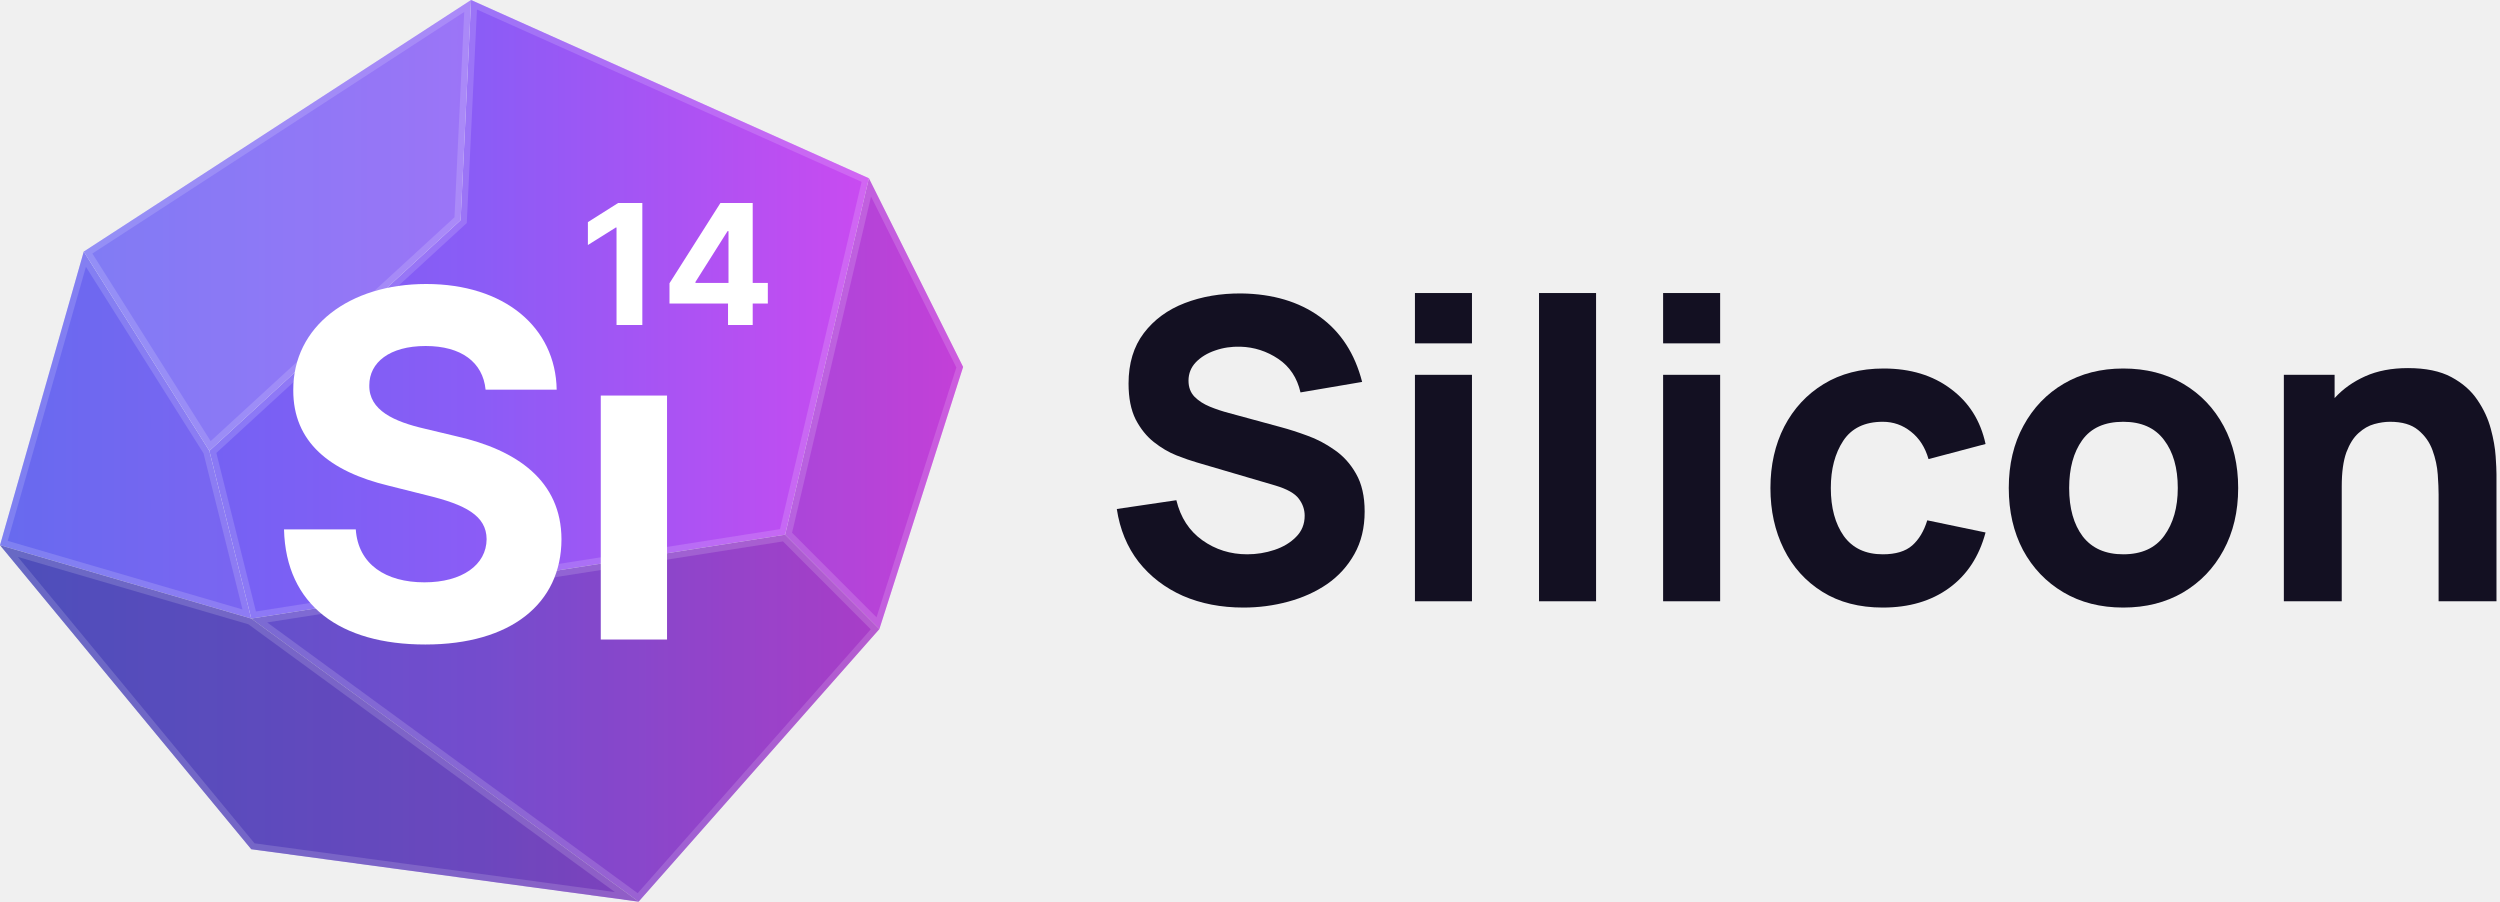
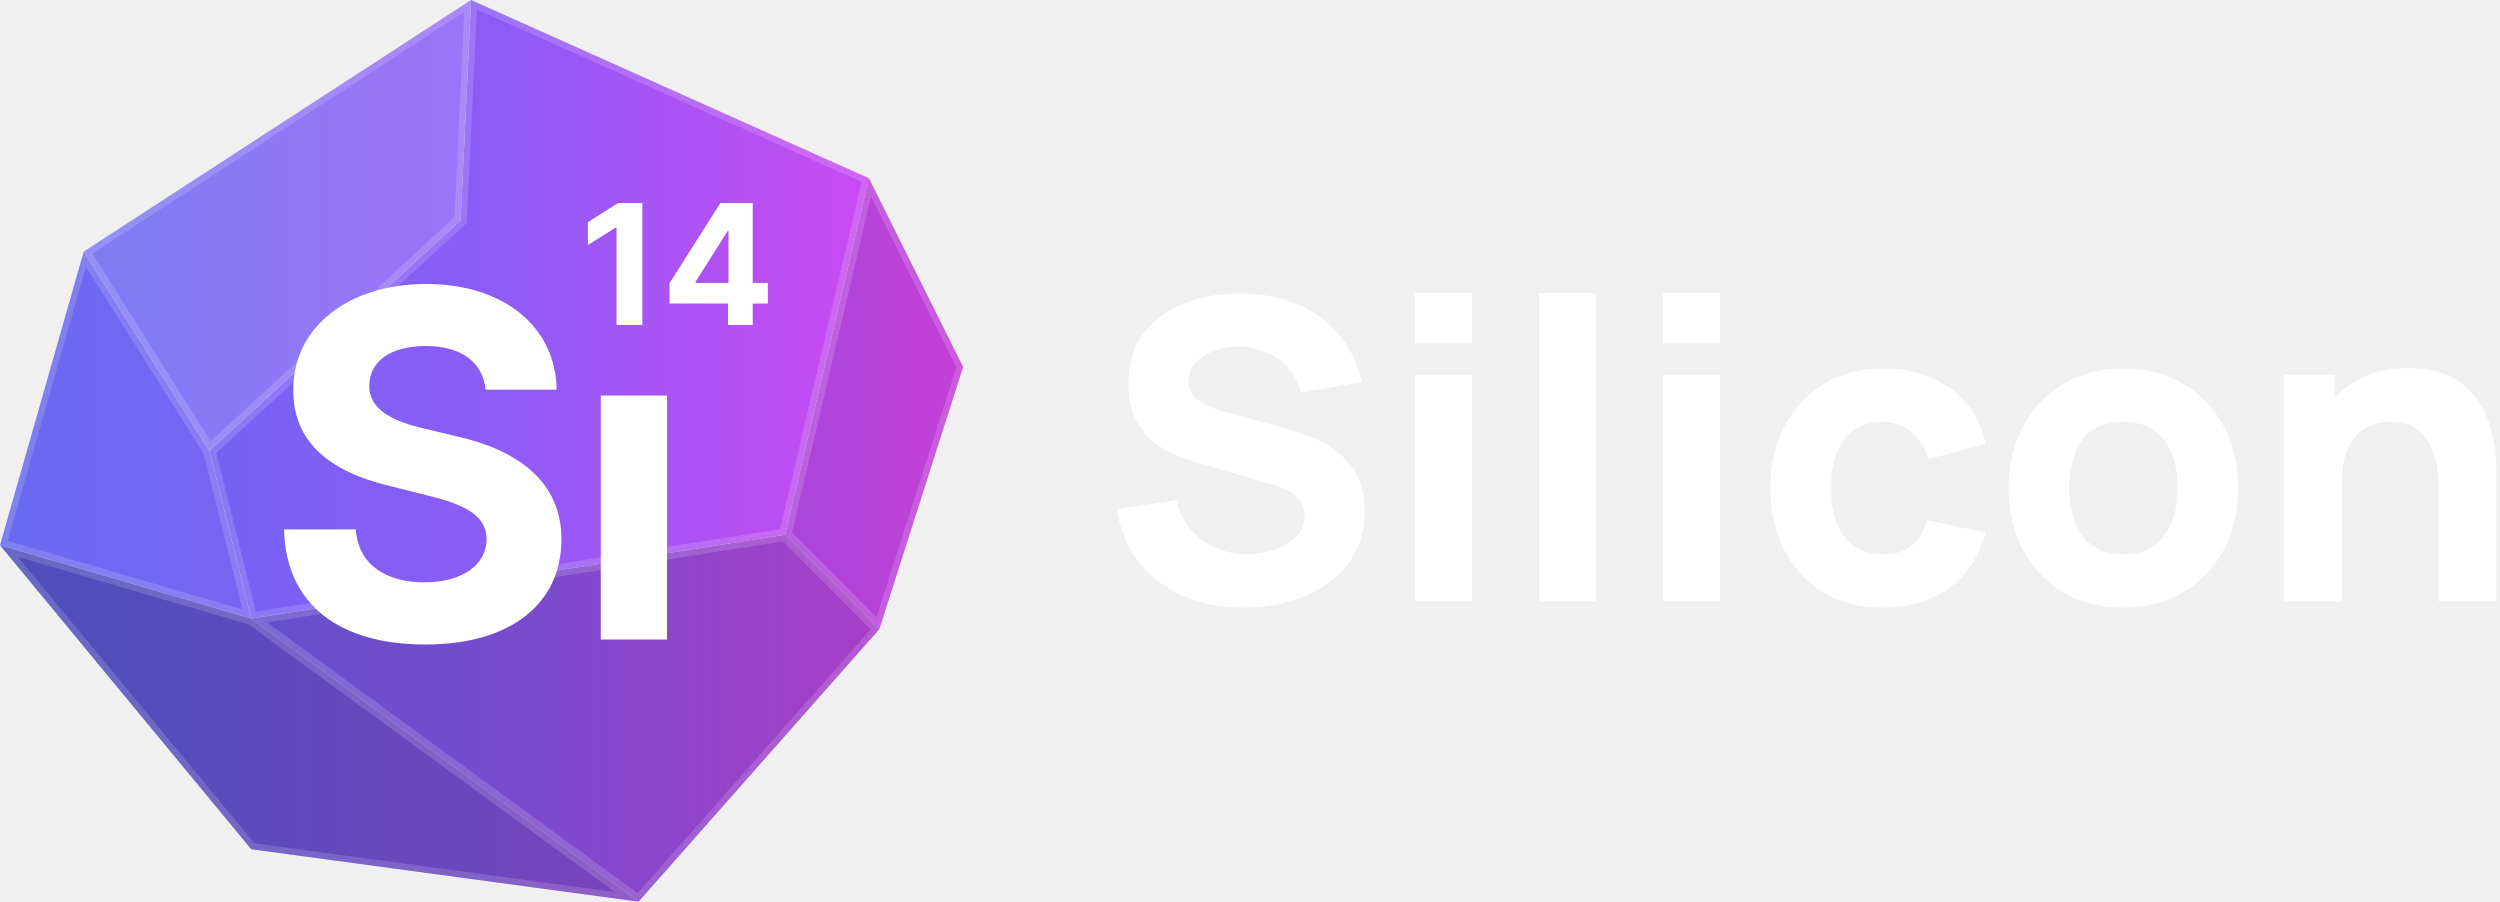
<svg xmlns="http://www.w3.org/2000/svg" width="122" height="44" viewBox="0 0 122 44" fill="none">
-   <path d="M60.681 29.649C61.431 29.649 62.157 29.553 62.86 29.362C63.569 29.171 64.204 28.885 64.763 28.503C65.323 28.114 65.766 27.626 66.094 27.039C66.428 26.446 66.595 25.753 66.595 24.962C66.595 24.219 66.455 23.605 66.175 23.12C65.903 22.636 65.551 22.247 65.121 21.954C64.698 21.654 64.255 21.422 63.791 21.258C63.327 21.087 62.904 20.951 62.522 20.849L59.964 20.153C59.65 20.071 59.343 19.969 59.043 19.846C58.743 19.723 58.494 19.563 58.296 19.365C58.098 19.16 57.999 18.898 57.999 18.577C57.999 18.229 58.119 17.929 58.358 17.677C58.603 17.424 58.917 17.233 59.299 17.104C59.688 16.967 60.101 16.906 60.537 16.919C61.206 16.94 61.82 17.138 62.379 17.513C62.938 17.888 63.3 18.434 63.464 19.15L66.472 18.638C66.117 17.254 65.428 16.193 64.405 15.456C63.382 14.719 62.106 14.341 60.578 14.32C59.569 14.313 58.648 14.47 57.815 14.791C56.983 15.112 56.318 15.599 55.82 16.254C55.322 16.909 55.073 17.731 55.073 18.72C55.073 19.423 55.189 20.006 55.421 20.47C55.66 20.927 55.956 21.296 56.311 21.575C56.666 21.855 57.031 22.07 57.406 22.22C57.788 22.37 58.122 22.486 58.409 22.568L62.236 23.693C62.809 23.864 63.191 24.079 63.382 24.338C63.573 24.59 63.668 24.867 63.668 25.167C63.668 25.576 63.529 25.921 63.249 26.2C62.976 26.48 62.625 26.691 62.195 26.835C61.765 26.978 61.322 27.05 60.865 27.05C60.046 27.05 59.316 26.821 58.675 26.364C58.034 25.907 57.611 25.256 57.406 24.41L54.5 24.839C54.65 25.835 55.005 26.695 55.564 27.418C56.13 28.134 56.85 28.687 57.723 29.076C58.603 29.458 59.589 29.649 60.681 29.649Z" fill="#131022" />
-   <path d="M69.049 16.756H71.832V14.3H69.049V16.756ZM69.049 29.342H71.832V18.291H69.049V29.342Z" fill="#131022" />
-   <path d="M75.104 29.342H77.888V14.3H75.104V29.342Z" fill="#131022" />
-   <path d="M81.16 16.756H83.943V14.3H81.16V16.756ZM81.16 29.342H83.943V18.291H81.16V29.342Z" fill="#131022" />
-   <path d="M91.881 29.649C93.164 29.649 94.242 29.331 95.115 28.697C95.988 28.063 96.582 27.159 96.895 25.985L94.051 25.392C93.887 25.924 93.641 26.333 93.314 26.62C92.987 26.906 92.509 27.05 91.881 27.05C91.042 27.05 90.408 26.753 89.978 26.159C89.555 25.559 89.344 24.778 89.344 23.816C89.344 22.895 89.545 22.128 89.948 21.514C90.357 20.893 91.001 20.583 91.881 20.583C92.393 20.583 92.85 20.743 93.253 21.064C93.662 21.384 93.948 21.831 94.112 22.404L96.895 21.667C96.65 20.528 96.084 19.631 95.197 18.976C94.317 18.314 93.225 17.983 91.922 17.983C90.797 17.983 89.821 18.236 88.996 18.741C88.17 19.245 87.529 19.938 87.072 20.818C86.622 21.698 86.397 22.697 86.397 23.816C86.397 24.921 86.615 25.914 87.052 26.794C87.488 27.674 88.116 28.37 88.934 28.881C89.753 29.393 90.735 29.649 91.881 29.649Z" fill="#131022" />
-   <path d="M103.615 29.649C104.72 29.649 105.693 29.403 106.532 28.912C107.377 28.414 108.036 27.728 108.506 26.855C108.984 25.975 109.223 24.962 109.223 23.816C109.223 22.677 108.987 21.671 108.517 20.797C108.046 19.918 107.388 19.229 106.542 18.73C105.703 18.233 104.727 17.983 103.615 17.983C102.524 17.983 101.559 18.229 100.719 18.72C99.88 19.211 99.222 19.897 98.745 20.777C98.267 21.65 98.028 22.663 98.028 23.816C98.028 24.955 98.26 25.965 98.724 26.845C99.195 27.718 99.85 28.404 100.689 28.902C101.528 29.4 102.503 29.649 103.615 29.649ZM103.615 27.05C102.749 27.05 102.091 26.76 101.64 26.18C101.197 25.593 100.975 24.805 100.975 23.816C100.975 22.854 101.187 22.076 101.61 21.483C102.039 20.883 102.708 20.583 103.615 20.583C104.495 20.583 105.157 20.876 105.6 21.463C106.051 22.049 106.276 22.834 106.276 23.816C106.276 24.764 106.054 25.542 105.611 26.149C105.174 26.749 104.509 27.05 103.615 27.05Z" fill="#131022" />
-   <path d="M111.452 29.342H114.277V23.734C114.277 23.045 114.352 22.493 114.502 22.076C114.659 21.66 114.856 21.347 115.095 21.135C115.334 20.917 115.59 20.77 115.863 20.695C116.136 20.62 116.391 20.583 116.63 20.583C117.224 20.583 117.681 20.716 118.001 20.982C118.329 21.248 118.564 21.579 118.707 21.974C118.851 22.37 118.936 22.765 118.963 23.161C118.99 23.55 119.004 23.871 119.004 24.123V29.342H121.828V23.141C121.828 22.956 121.815 22.663 121.787 22.261C121.76 21.858 121.682 21.415 121.552 20.93C121.422 20.439 121.204 19.969 120.897 19.518C120.597 19.068 120.174 18.696 119.628 18.403C119.083 18.11 118.376 17.963 117.51 17.963C116.712 17.963 116.016 18.096 115.423 18.362C114.829 18.628 114.331 18.983 113.929 19.426V18.291H111.452V29.342Z" fill="#131022" />
-   <path d="M10.217 22L4.087 12.279L22.989 0L22.478 10.744L10.217 22Z" fill="url(#paint0_linear_4424_21204)" />
-   <path d="M22.478 10.744L22.989 0L42.402 8.698L38.315 26.093L12.261 30.186L10.217 22L22.478 10.744Z" fill="url(#paint1_linear_4424_21204)" />
-   <path d="M31.163 44L12.261 30.186L38.315 26.093L42.913 30.698L31.163 44Z" fill="url(#paint2_linear_4424_21204)" />
-   <path d="M38.315 26.093L42.913 30.698L47 17.907L42.402 8.698L38.315 26.093Z" fill="url(#paint3_linear_4424_21204)" />
-   <path d="M12.261 30.186L31.163 44L12.261 41.442L0 26.605L12.261 30.186Z" fill="url(#paint4_linear_4424_21204)" />
-   <path d="M4.087 12.279L0 26.605L12.261 30.186L10.217 22L4.087 12.279Z" fill="url(#paint5_linear_4424_21204)" />
-   <path d="M31.164 44L12.262 30.186L38.316 26.093L42.914 30.697L31.164 44Z" fill="black" fill-opacity="0.17" />
+   <path d="M60.68 29.649C61.43 29.649 62.157 29.553 62.859 29.362C63.569 29.171 64.203 28.885 64.763 28.503C65.322 28.114 65.766 27.626 66.093 27.039C66.427 26.446 66.594 25.753 66.594 24.962C66.594 24.219 66.454 23.605 66.175 23.12C65.902 22.636 65.551 22.247 65.121 21.954C64.698 21.654 64.254 21.422 63.791 21.258C63.327 21.087 62.904 20.951 62.522 20.849L59.964 20.153C59.65 20.071 59.343 19.969 59.043 19.846C58.743 19.723 58.494 19.563 58.296 19.365C58.098 19.16 57.999 18.898 57.999 18.577C57.999 18.229 58.118 17.929 58.357 17.677C58.603 17.424 58.917 17.233 59.299 17.104C59.687 16.967 60.1 16.906 60.537 16.919C61.205 16.94 61.819 17.138 62.379 17.513C62.938 17.888 63.3 18.434 63.463 19.15L66.472 18.638C66.117 17.254 65.428 16.193 64.405 15.456C63.381 14.719 62.106 14.341 60.578 14.32C59.568 14.313 58.647 14.47 57.815 14.791C56.983 15.112 56.318 15.599 55.819 16.254C55.322 16.909 55.072 17.731 55.072 18.72C55.072 19.423 55.188 20.006 55.42 20.47C55.659 20.927 55.956 21.296 56.311 21.575C56.665 21.855 57.03 22.07 57.406 22.22C57.788 22.37 58.122 22.486 58.408 22.568L62.235 23.693C62.808 23.864 63.19 24.079 63.381 24.338C63.572 24.59 63.668 24.867 63.668 25.167C63.668 25.576 63.528 25.921 63.248 26.2C62.975 26.48 62.624 26.691 62.194 26.835C61.765 26.978 61.321 27.05 60.864 27.05C60.046 27.05 59.316 26.821 58.674 26.364C58.033 25.907 57.61 25.256 57.406 24.41L54.499 24.839C54.65 25.835 55.004 26.695 55.564 27.418C56.13 28.134 56.85 28.687 57.723 29.076C58.603 29.458 59.589 29.649 60.68 29.649Z" fill="white" />
+   <path d="M69.048 16.756H71.831V14.3H69.048V16.756ZM69.048 29.342H71.831V18.291H69.048V29.342Z" fill="white" />
+   <path d="M75.104 29.342H77.887V14.3H75.104V29.342Z" fill="white" />
+   <path d="M81.159 16.756H83.943V14.3H81.159V16.756ZM81.159 29.342H83.943V18.291H81.159V29.342Z" fill="white" />
+   <path d="M91.881 29.649C93.163 29.649 94.241 29.331 95.114 28.697C95.988 28.063 96.581 27.159 96.895 25.985L94.05 25.392C93.886 25.924 93.641 26.333 93.314 26.62C92.986 26.906 92.508 27.05 91.881 27.05C91.042 27.05 90.407 26.753 89.978 26.159C89.555 25.559 89.343 24.778 89.343 23.816C89.343 22.895 89.544 22.128 89.947 21.514C90.356 20.893 91.001 20.583 91.881 20.583C92.393 20.583 92.85 20.743 93.252 21.064C93.661 21.384 93.948 21.831 94.112 22.404L96.895 21.667C96.649 20.528 96.083 19.631 95.196 18.976C94.316 18.314 93.225 17.983 91.922 17.983C90.796 17.983 89.821 18.236 88.995 18.741C88.17 19.245 87.529 19.938 87.072 20.818C86.621 21.698 86.396 22.697 86.396 23.816C86.396 24.921 86.615 25.914 87.051 26.794C87.488 27.674 88.115 28.37 88.934 28.881C89.753 29.393 90.735 29.649 91.881 29.649Z" fill="white" />
+   <path d="M103.615 29.649C104.72 29.649 105.692 29.403 106.531 28.912C107.377 28.414 108.035 27.728 108.506 26.855C108.983 25.975 109.222 24.962 109.222 23.816C109.222 22.677 108.987 21.671 108.516 20.797C108.045 19.918 107.387 19.229 106.541 18.73C105.702 18.233 104.727 17.983 103.615 17.983C102.523 17.983 101.558 18.229 100.719 18.72C99.88 19.211 99.222 19.897 98.744 20.777C98.267 21.65 98.028 22.663 98.028 23.816C98.028 24.955 98.26 25.965 98.724 26.845C99.194 27.718 99.849 28.404 100.688 28.902C101.527 29.4 102.503 29.649 103.615 29.649ZM103.615 27.05C102.748 27.05 102.09 26.76 101.64 26.18C101.197 25.593 100.975 24.805 100.975 23.816C100.975 22.854 101.186 22.076 101.609 21.483C102.039 20.883 102.708 20.583 103.615 20.583C104.495 20.583 105.157 20.876 105.6 21.463C106.05 22.049 106.275 22.834 106.275 23.816C106.275 24.764 106.054 25.542 105.61 26.149C105.174 26.749 104.508 27.05 103.615 27.05Z" fill="white" />
+   <path d="M111.452 29.342H114.276V23.734C114.276 23.045 114.351 22.493 114.501 22.076C114.658 21.66 114.856 21.347 115.095 21.135C115.334 20.917 115.589 20.77 115.862 20.695C116.135 20.62 116.391 20.583 116.63 20.583C117.223 20.583 117.68 20.716 118.001 20.982C118.328 21.248 118.564 21.579 118.707 21.974C118.85 22.37 118.935 22.765 118.963 23.161C118.99 23.55 119.004 23.871 119.004 24.123V29.342H121.828V23.141C121.828 22.956 121.814 22.663 121.787 22.261C121.76 21.858 121.681 21.415 121.552 20.93C121.422 20.439 121.204 19.969 120.897 19.518C120.596 19.068 120.174 18.696 119.628 18.403C119.082 18.11 118.376 17.963 117.51 17.963C116.712 17.963 116.016 18.096 115.422 18.362C114.829 18.628 114.331 18.983 113.928 19.426V18.291H111.452V29.342Z" fill="white" />
+   <path d="M10.217 22L4.087 12.279L22.989 0L22.478 10.744L10.217 22Z" fill="url(#paint0_linear_4424_20362)" />
+   <path d="M22.478 10.744L22.989 0L42.402 8.698L38.315 26.093L12.261 30.186L10.217 22L22.478 10.744Z" fill="url(#paint1_linear_4424_20362)" />
+   <path d="M31.163 44L12.261 30.186L38.315 26.093L42.913 30.698L31.163 44Z" fill="url(#paint2_linear_4424_20362)" />
+   <path d="M38.315 26.093L42.913 30.698L47 17.907L42.402 8.698L38.315 26.093Z" fill="url(#paint3_linear_4424_20362)" />
+   <path d="M12.261 30.186L31.163 44L12.261 41.442L0 26.605L12.261 30.186Z" fill="url(#paint4_linear_4424_20362)" />
+   <path d="M4.087 12.279L0 26.605L12.261 30.186L10.217 22L4.087 12.279Z" fill="url(#paint5_linear_4424_20362)" />
+   <path d="M31.163 44L12.261 30.186L38.316 26.093L42.913 30.697L31.163 44Z" fill="black" fill-opacity="0.17" />
  <path d="M38.315 26.093L42.912 30.698L46.999 17.907L42.401 8.698L38.315 26.093Z" fill="black" fill-opacity="0.1" />
  <path d="M12.261 30.186L31.163 44L12.261 41.442L0 26.605L12.261 30.186Z" fill="black" fill-opacity="0.23" />
  <path d="M4.087 12.279L0 26.605L12.261 30.186L10.217 22L4.087 12.279Z" fill="#C0C0C0" fill-opacity="0.05" />
  <path d="M10.217 22L4.087 12.279L22.989 0L22.478 10.744L10.217 22Z" fill="white" fill-opacity="0.15" />
  <path fill-rule="evenodd" clip-rule="evenodd" d="M10.217 22L22.478 10.744L22.989 0L4.087 12.279L10.217 22ZM10.281 21.526L22.178 10.603L22.654 0.583L4.508 12.372L10.281 21.526Z" fill="white" fill-opacity="0.15" />
  <path fill-rule="evenodd" clip-rule="evenodd" d="M22.778 10.885L10.559 22.103L12.49 29.839L38.064 25.822L42.046 8.874L23.274 0.464L22.778 10.885ZM22.478 10.744L10.217 22L12.261 30.186L38.315 26.093L42.402 8.698L22.989 0L22.478 10.744Z" fill="white" fill-opacity="0.15" />
  <path fill-rule="evenodd" clip-rule="evenodd" d="M31.118 43.587L42.492 30.71L38.209 26.421L13.039 30.375L31.118 43.587ZM31.163 44L42.913 30.698L38.315 26.093L12.261 30.186L31.163 44Z" fill="white" fill-opacity="0.15" />
  <path fill-rule="evenodd" clip-rule="evenodd" d="M42.913 30.698L47 17.907L42.402 8.698L38.315 26.093L42.913 30.698ZM38.653 25.997L42.774 30.125L46.67 17.933L42.507 9.593L38.653 25.997Z" fill="white" fill-opacity="0.15" />
  <path fill-rule="evenodd" clip-rule="evenodd" d="M12.123 30.466L0.873 27.179L12.421 41.154L30.005 43.533L12.123 30.466ZM12.261 30.186L0 26.605L12.261 41.442L31.163 44L12.261 30.186Z" fill="white" fill-opacity="0.15" />
  <path fill-rule="evenodd" clip-rule="evenodd" d="M0.378 26.395L11.834 29.742L9.932 22.122L4.194 13.023L0.378 26.395ZM0 26.605L12.261 30.186L10.217 22L4.087 12.279L0 26.605Z" fill="white" fill-opacity="0.15" />
  <path d="M23.697 19.016H27.166C27.115 15.965 24.608 13.859 20.797 13.859C17.045 13.859 14.295 15.932 14.312 19.041C14.303 21.565 16.084 23.011 18.975 23.704L20.839 24.172C22.703 24.624 23.739 25.159 23.747 26.312C23.739 27.566 22.552 28.418 20.713 28.418C18.833 28.418 17.479 27.549 17.362 25.836H13.86C13.952 29.538 16.602 31.452 20.755 31.452C24.934 31.452 27.391 29.454 27.4 26.32C27.391 23.47 25.243 21.958 22.268 21.289L20.73 20.921C19.243 20.579 17.997 20.027 18.022 18.799C18.022 17.695 19 16.885 20.772 16.885C22.502 16.885 23.564 17.67 23.697 19.016Z" fill="white" />
  <path d="M32.551 19.303H29.318V31.209H32.551V19.303Z" fill="white" />
  <path d="M31.346 9.907H30.163L28.689 10.84V11.957L30.052 11.102H30.087V15.861H31.346V9.907Z" fill="white" />
  <path d="M32.671 14.814H35.528V15.861H36.732V14.814H37.47V13.806H36.732V9.907H35.156L32.671 13.823V14.814ZM35.551 13.806H33.938V13.759L35.505 11.279H35.551V13.806Z" fill="white" />
  <defs>
-     <linearGradient id="paint0_linear_4424_21204" x1="0" y1="22.105" x2="47" y2="22.105" gradientUnits="userSpaceOnUse">
+     <linearGradient id="paint0_linear_4424_20362" x1="0" y1="22.105" x2="47" y2="22.105" gradientUnits="userSpaceOnUse">
      <stop stop-color="#6366F1" />
      <stop offset="0.5" stop-color="#8B5CF6" />
      <stop offset="1" stop-color="#D946EF" />
    </linearGradient>
-     <linearGradient id="paint1_linear_4424_21204" x1="0" y1="22.105" x2="47" y2="22.105" gradientUnits="userSpaceOnUse">
+     <linearGradient id="paint1_linear_4424_20362" x1="0" y1="22.105" x2="47" y2="22.105" gradientUnits="userSpaceOnUse">
      <stop stop-color="#6366F1" />
      <stop offset="0.5" stop-color="#8B5CF6" />
      <stop offset="1" stop-color="#D946EF" />
    </linearGradient>
-     <linearGradient id="paint2_linear_4424_21204" x1="0" y1="22.105" x2="47" y2="22.105" gradientUnits="userSpaceOnUse">
+     <linearGradient id="paint2_linear_4424_20362" x1="0" y1="22.105" x2="47" y2="22.105" gradientUnits="userSpaceOnUse">
      <stop stop-color="#6366F1" />
      <stop offset="0.5" stop-color="#8B5CF6" />
      <stop offset="1" stop-color="#D946EF" />
    </linearGradient>
-     <linearGradient id="paint3_linear_4424_21204" x1="0" y1="22.105" x2="47" y2="22.105" gradientUnits="userSpaceOnUse">
+     <linearGradient id="paint3_linear_4424_20362" x1="0" y1="22.105" x2="47" y2="22.105" gradientUnits="userSpaceOnUse">
      <stop stop-color="#6366F1" />
      <stop offset="0.5" stop-color="#8B5CF6" />
      <stop offset="1" stop-color="#D946EF" />
    </linearGradient>
-     <linearGradient id="paint4_linear_4424_21204" x1="0" y1="22.105" x2="47" y2="22.105" gradientUnits="userSpaceOnUse">
+     <linearGradient id="paint4_linear_4424_20362" x1="0" y1="22.105" x2="47" y2="22.105" gradientUnits="userSpaceOnUse">
      <stop stop-color="#6366F1" />
      <stop offset="0.5" stop-color="#8B5CF6" />
      <stop offset="1" stop-color="#D946EF" />
    </linearGradient>
-     <linearGradient id="paint5_linear_4424_21204" x1="0" y1="22.105" x2="47" y2="22.105" gradientUnits="userSpaceOnUse">
+     <linearGradient id="paint5_linear_4424_20362" x1="0" y1="22.105" x2="47" y2="22.105" gradientUnits="userSpaceOnUse">
      <stop stop-color="#6366F1" />
      <stop offset="0.5" stop-color="#8B5CF6" />
      <stop offset="1" stop-color="#D946EF" />
    </linearGradient>
  </defs>
</svg>
